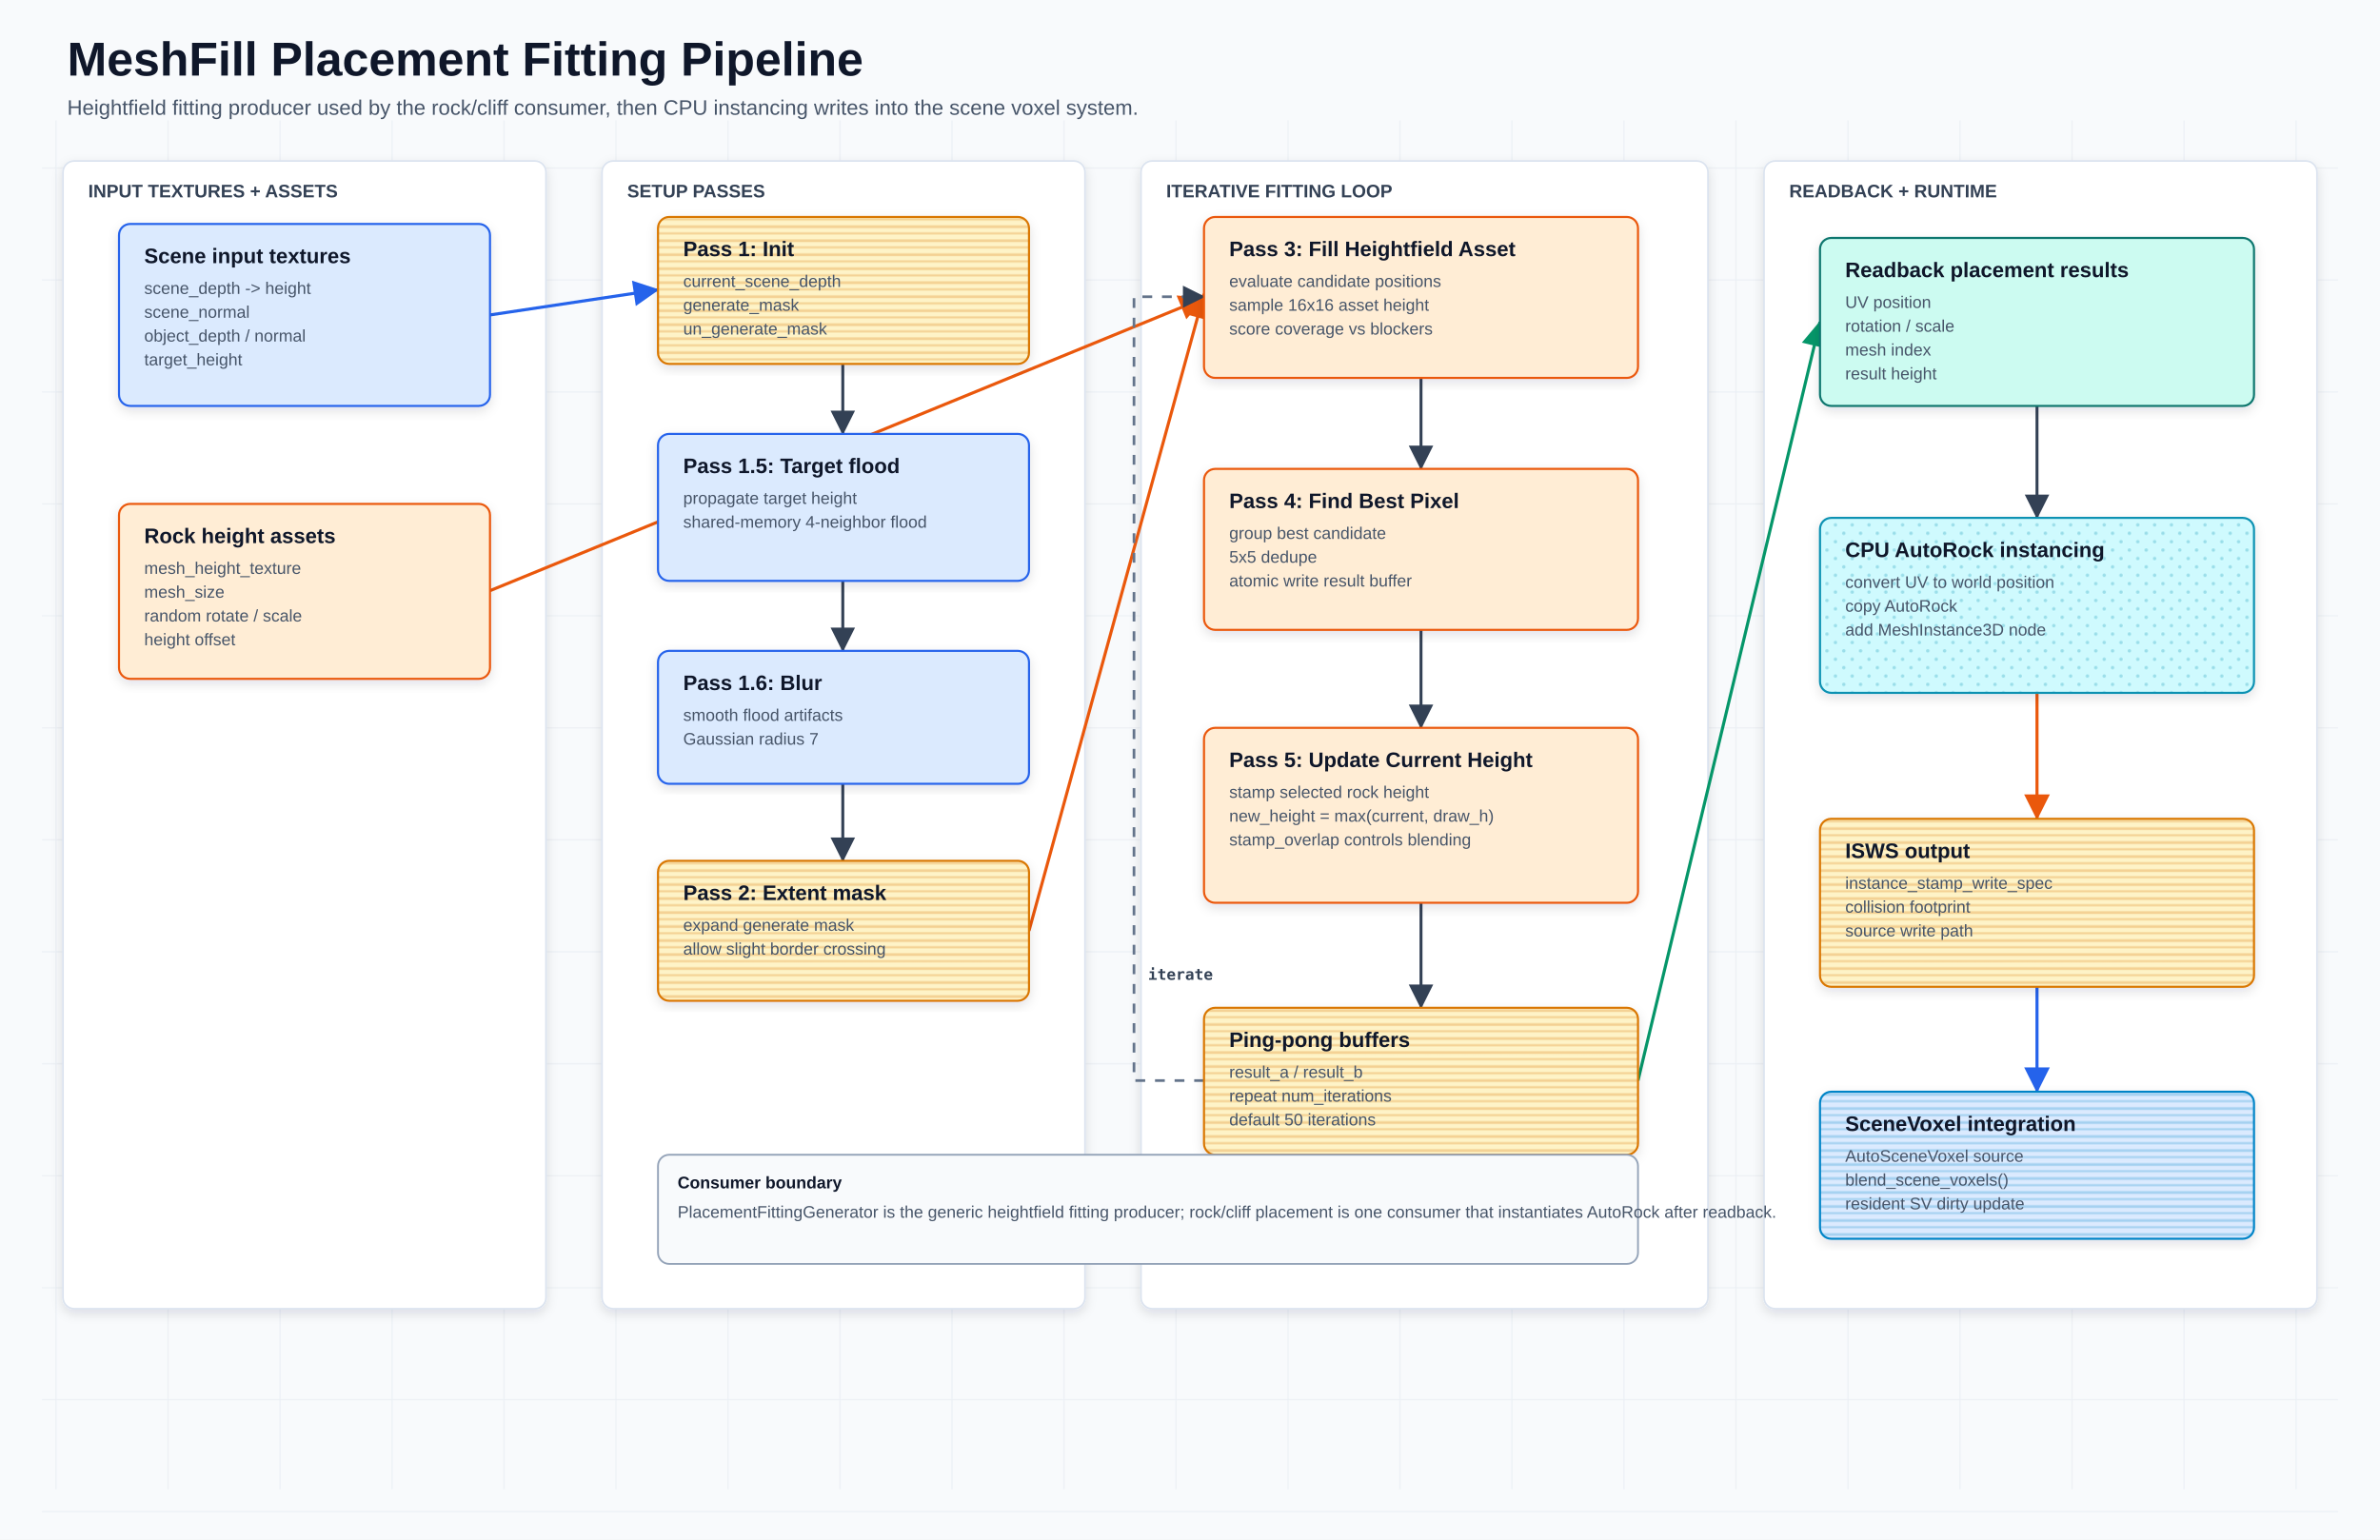
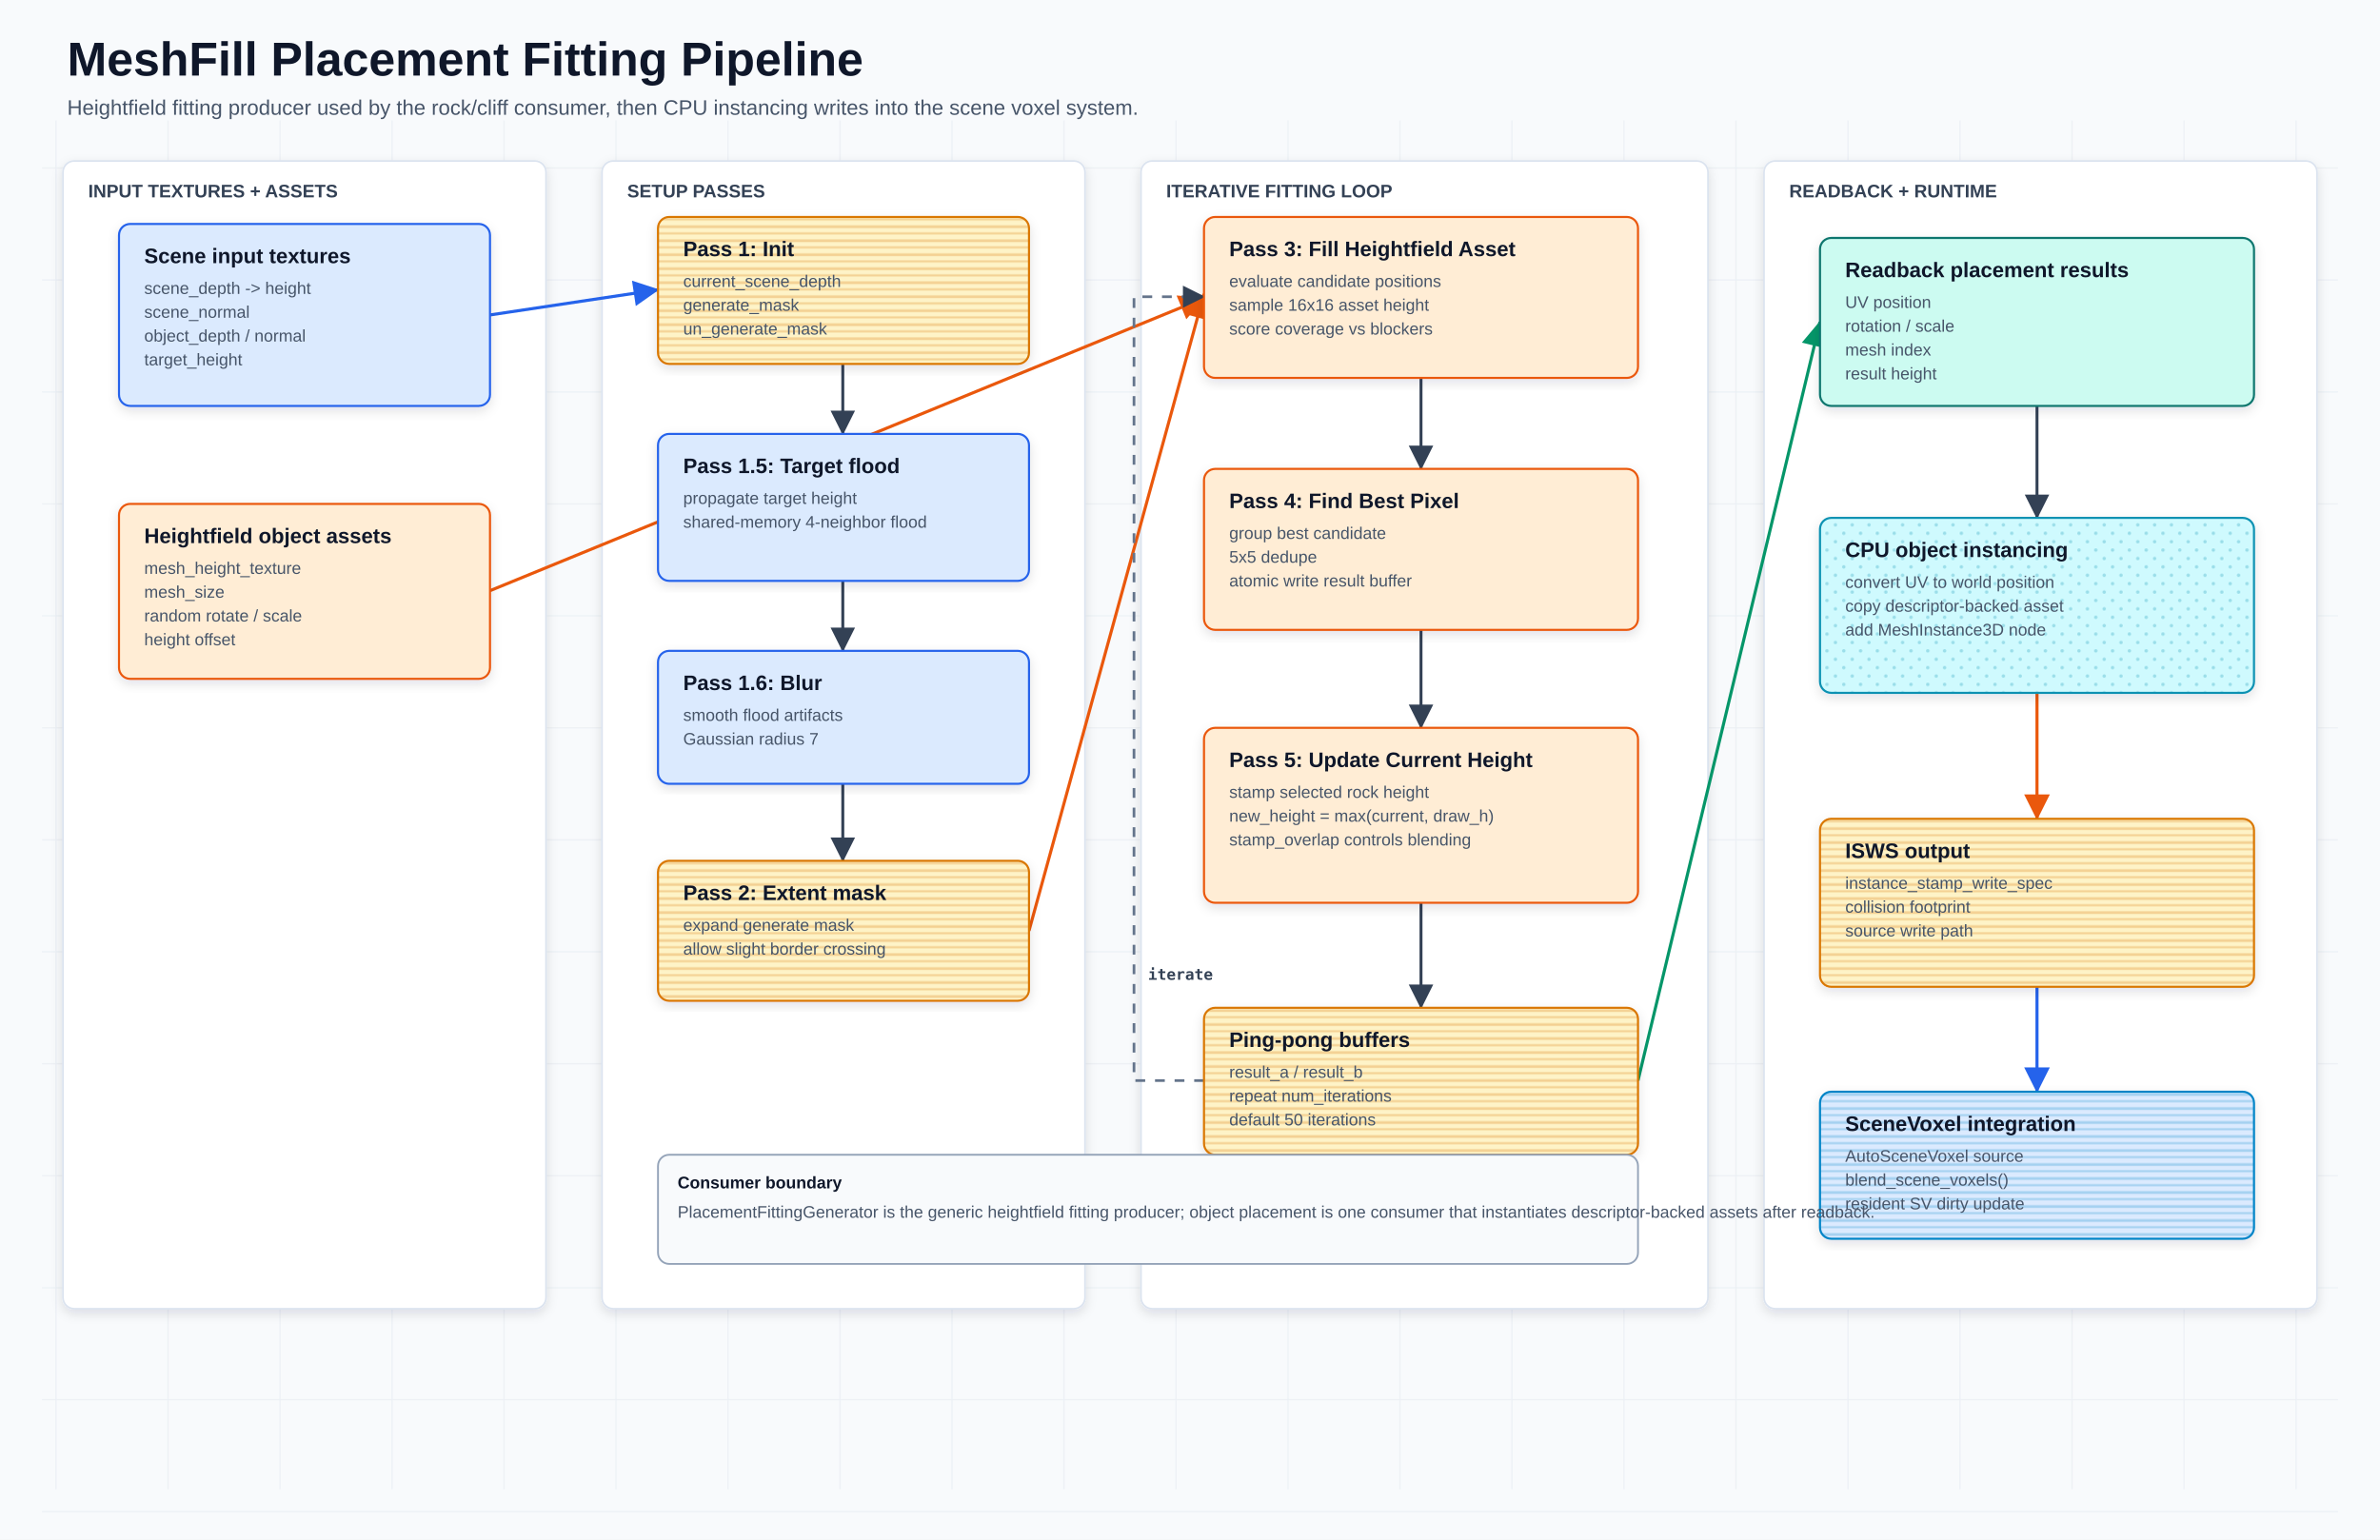
<svg xmlns="http://www.w3.org/2000/svg" width="1700" height="1100" viewBox="0 0 1700 1100" role="img" aria-labelledby="title desc">
  <defs>
    <marker id="arrow" viewBox="0 0 12 12" refX="10.5" refY="6" markerWidth="10" markerHeight="10" orient="auto">
      <path d="M1,1 L11,6 L1,11 Z" fill="#334155" />
    </marker>
    <marker id="arrow-blue" viewBox="0 0 12 12" refX="10.5" refY="6" markerWidth="10" markerHeight="10" orient="auto">
      <path d="M1,1 L11,6 L1,11 Z" fill="#2563eb" />
    </marker>
    <marker id="arrow-green" viewBox="0 0 12 12" refX="10.5" refY="6" markerWidth="10" markerHeight="10" orient="auto">
      <path d="M1,1 L11,6 L1,11 Z" fill="#059669" />
    </marker>
    <marker id="arrow-orange" viewBox="0 0 12 12" refX="10.5" refY="6" markerWidth="10" markerHeight="10" orient="auto">
      <path d="M1,1 L11,6 L1,11 Z" fill="#ea580c" />
    </marker>
    <filter id="shadow" x="-8%" y="-8%" width="116%" height="116%">
      <feDropShadow dx="0" dy="3" stdDeviation="4" flood-color="#0f172a" flood-opacity="0.12" />
    </filter>
    <pattern id="autoobject-dot-bg" patternUnits="userSpaceOnUse" width="12" height="12">
      <rect width="12" height="12" fill="#cffafe" />
      <circle cx="3" cy="3" r="1.25" fill="#0891b2" opacity="0.256" />
      <circle cx="9" cy="9" r="1.25" fill="#0891b2" opacity="0.256" />
    </pattern>
    <pattern id="descriptor-grid" patternUnits="userSpaceOnUse" width="9.333" height="9.333">
      <rect width="9.333" height="9.333" fill="#dcfce7" />
      <path d="M4.667 0H0V4.667" stroke="#16a34a" stroke-width="0.333" opacity="0.258" />
      <path d="M0 4.667L4.667 0" stroke="#16a34a" stroke-width="0.333" opacity="0.258" />
    </pattern>
    <pattern id="sv-stripe-blue" patternUnits="userSpaceOnUse" width="10" height="10">
      <rect width="10" height="10" fill="#dbeafe" />
      <rect y="1" width="10" height="2" fill="#0284c7" opacity="0.235" />
      <rect y="6" width="10" height="1.5" fill="#0284c7" opacity="0.235" />
    </pattern>
    <pattern id="sv-stripe-amber" patternUnits="userSpaceOnUse" width="10" height="10">
      <rect width="10" height="10" fill="#fef3c7" />
      <rect y="1" width="10" height="2" fill="#d97706" opacity="0.264" />
      <rect y="6" width="10" height="1.5" fill="#d97706" opacity="0.264" />
    </pattern>
    <pattern id="note-hatch" patternUnits="userSpaceOnUse" width="10" height="10" patternTransform="rotate(45)">
      <rect width="10" height="10" fill="#f1f5f9" />
      <rect x="0" y="0" width="10" height="2" fill="#64748b" opacity="0.362" />
    </pattern>
  </defs>
  <style>
    :root { color-scheme: light; }
    .bg { fill: #f8fafc; }
    .grid { stroke: #e2e8f0; stroke-width: 1; opacity: 0.7; }
    .title { fill: #0f172a; font: 700 34px "Segoe UI", "Microsoft YaHei", Arial, sans-serif; letter-spacing: 0; }
    .subtitle { fill: #475569; font: 500 15px "Segoe UI", "Microsoft YaHei", Arial, sans-serif; letter-spacing: 0; }
    .lane-title { fill: #334155; font: 700 13px "Segoe UI", "Microsoft YaHei", Arial, sans-serif; letter-spacing: 0; }
    .node-title { fill: #0f172a; font: 700 15px "Segoe UI", "Microsoft YaHei", Arial, sans-serif; letter-spacing: 0; }
    .small { fill: #475569; font: 500 12px "Segoe UI", "Microsoft YaHei", Arial, sans-serif; letter-spacing: 0; }
    .mono { fill: #334155; font: 600 11px Consolas, "Cascadia Mono", monospace; letter-spacing: 0; }
    .note-text { fill: #0f172a; font: 600 12px "Segoe UI", "Microsoft YaHei", Arial, sans-serif; letter-spacing: 0; }
    .lane { fill: #ffffff; stroke: #dbe3ef; stroke-width: 1.2; filter: url(#shadow); }
    .node { stroke-width: 1.5; filter: url(#shadow); }
    .edge { stroke: #334155; stroke-width: 2.1; fill: none; marker-end: url(#arrow); }
    .edge-blue { stroke: #2563eb; stroke-width: 2.2; fill: none; marker-end: url(#arrow-blue); }
    .edge-green { stroke: #059669; stroke-width: 2.2; fill: none; marker-end: url(#arrow-green); }
    .edge-orange { stroke: #ea580c; stroke-width: 2.2; fill: none; marker-end: url(#arrow-orange); }
    .edge-dash { stroke: #64748b; stroke-width: 1.9; fill: none; stroke-dasharray: 7 7; marker-end: url(#arrow); }
    .edge-warn { stroke: #dc2626; stroke-width: 2; fill: none; stroke-dasharray: 8 6; marker-end: url(#arrow); }
  </style>
  <rect class="bg" x="0" y="0" width="1700" height="1100" />
  <g opacity="0.65">
    <line class="grid" x1="40" y1="86" x2="40" y2="1064" />
    <line class="grid" x1="120" y1="86" x2="120" y2="1064" />
    <line class="grid" x1="200" y1="86" x2="200" y2="1064" />
    <line class="grid" x1="280" y1="86" x2="280" y2="1064" />
    <line class="grid" x1="360" y1="86" x2="360" y2="1064" />
    <line class="grid" x1="440" y1="86" x2="440" y2="1064" />
    <line class="grid" x1="520" y1="86" x2="520" y2="1064" />
    <line class="grid" x1="600" y1="86" x2="600" y2="1064" />
    <line class="grid" x1="680" y1="86" x2="680" y2="1064" />
    <line class="grid" x1="760" y1="86" x2="760" y2="1064" />
    <line class="grid" x1="840" y1="86" x2="840" y2="1064" />
    <line class="grid" x1="920" y1="86" x2="920" y2="1064" />
    <line class="grid" x1="1000" y1="86" x2="1000" y2="1064" />
    <line class="grid" x1="1080" y1="86" x2="1080" y2="1064" />
    <line class="grid" x1="1160" y1="86" x2="1160" y2="1064" />
    <line class="grid" x1="1240" y1="86" x2="1240" y2="1064" />
    <line class="grid" x1="1320" y1="86" x2="1320" y2="1064" />
    <line class="grid" x1="1400" y1="86" x2="1400" y2="1064" />
    <line class="grid" x1="1480" y1="86" x2="1480" y2="1064" />
    <line class="grid" x1="1560" y1="86" x2="1560" y2="1064" />
    <line class="grid" x1="1640" y1="86" x2="1640" y2="1064" />
    <line class="grid" x1="30" y1="120" x2="1670" y2="120" />
    <line class="grid" x1="30" y1="200" x2="1670" y2="200" />
    <line class="grid" x1="30" y1="280" x2="1670" y2="280" />
    <line class="grid" x1="30" y1="360" x2="1670" y2="360" />
    <line class="grid" x1="30" y1="440" x2="1670" y2="440" />
    <line class="grid" x1="30" y1="520" x2="1670" y2="520" />
    <line class="grid" x1="30" y1="600" x2="1670" y2="600" />
    <line class="grid" x1="30" y1="680" x2="1670" y2="680" />
    <line class="grid" x1="30" y1="760" x2="1670" y2="760" />
    <line class="grid" x1="30" y1="840" x2="1670" y2="840" />
    <line class="grid" x1="30" y1="920" x2="1670" y2="920" />
    <line class="grid" x1="30" y1="1000" x2="1670" y2="1000" />
    <line class="grid" x1="30" y1="1080" x2="1670" y2="1080" />
  </g>
  <text class="title" x="48" y="54">MeshFill Placement Fitting Pipeline</text>
  <text class="subtitle" x="48" y="82">Heightfield fitting producer used by the rock/cliff consumer, then CPU instancing writes into the scene voxel system.</text>
  <g>
    <rect class="lane" x="45" y="115" width="345" height="820" rx="8" />
    <text class="lane-title" x="63" y="141">INPUT TEXTURES + ASSETS</text>
    <rect class="lane" x="430" y="115" width="345" height="820" rx="8" />
    <text class="lane-title" x="448" y="141">SETUP PASSES</text>
    <rect class="lane" x="815" y="115" width="405" height="820" rx="8" />
    <text class="lane-title" x="833" y="141">ITERATIVE FITTING LOOP</text>
    <rect class="lane" x="1260" y="115" width="395" height="820" rx="8" />
    <text class="lane-title" x="1278" y="141">READBACK + RUNTIME</text>
  </g>
  <g>
    <path class="edge-blue" d="M 350 225 L 470 207" />
    <path class="edge-orange" d="M 350 422 L 860 213" />
    <path class="edge" d="M 602 260 L 602 310" />
    <path class="edge" d="M 602 415 L 602 465" />
    <path class="edge" d="M 602 560 L 602 615" />
    <path class="edge-orange" d="M 735 665 L 860 210" />
    <path class="edge" d="M 1015 270 L 1015 335" />
    <path class="edge" d="M 1015 450 L 1015 520" />
    <path class="edge" d="M 1015 645 L 1015 720" />
    <path class="edge-dash" d="M 860 772 L 810 772 L 810 212 L 860 212" />
    <text class="mono" x="820" y="700">iterate</text>
    <path class="edge-green" d="M 1170 772 L 1300 230" />
    <path class="edge" d="M 1455 290 L 1455 370" />
    <path class="edge-orange" d="M 1455 495 L 1455 585" />
    <path class="edge-blue" d="M 1455 705 L 1455 780" />
  </g>
  <g>
    <g id="scene-input-textures">
      <rect class="node" x="85" y="160" width="265" height="130" rx="8" fill="#dbeafe" stroke="#2563eb" />
      <text class="node-title" x="103" y="188">Scene input textures</text>
      <text class="small">
        <tspan x="103" y="210">scene_depth -&gt; height</tspan>
        <tspan x="103" y="227">scene_normal</tspan>
        <tspan x="103" y="244">object_depth / normal</tspan>
        <tspan x="103" y="261">target_height</tspan>
      </text>
    </g>
-     <g id="rock-height-assets">
+     <g id="heightfield-object-assets">
      <rect class="node" x="85" y="360" width="265" height="125" rx="8" fill="#ffedd5" stroke="#ea580c" />
-       <text class="node-title" x="103" y="388">Rock height assets</text>
+       <text class="node-title" x="103" y="388">Heightfield object assets</text>
      <text class="small">
        <tspan x="103" y="410">mesh_height_texture</tspan>
        <tspan x="103" y="427">mesh_size</tspan>
        <tspan x="103" y="444">random rotate / scale</tspan>
        <tspan x="103" y="461">height offset</tspan>
      </text>
    </g>
    <g id="pass-1:-init">
      <rect class="node" x="470" y="155" width="265" height="105" rx="8" fill="url(#sv-stripe-amber)" stroke="#d97706" />
      <text class="node-title" x="488" y="183">Pass 1: Init</text>
      <text class="small">
        <tspan x="488" y="205">current_scene_depth</tspan>
        <tspan x="488" y="222">generate_mask</tspan>
        <tspan x="488" y="239">un_generate_mask</tspan>
      </text>
    </g>
    <g id="pass-1.5:-target-flood">
      <rect class="node" x="470" y="310" width="265" height="105" rx="8" fill="#dbeafe" stroke="#2563eb" />
      <text class="node-title" x="488" y="338">Pass 1.5: Target flood</text>
      <text class="small">
        <tspan x="488" y="360">propagate target height</tspan>
        <tspan x="488" y="377">shared-memory 4-neighbor flood</tspan>
      </text>
    </g>
    <g id="pass-1.6:-blur">
      <rect class="node" x="470" y="465" width="265" height="95" rx="8" fill="#dbeafe" stroke="#2563eb" />
      <text class="node-title" x="488" y="493">Pass 1.6: Blur</text>
      <text class="small">
        <tspan x="488" y="515">smooth flood artifacts</tspan>
        <tspan x="488" y="532">Gaussian radius 7</tspan>
      </text>
    </g>
    <g id="pass-2:-extent-mask">
      <rect class="node" x="470" y="615" width="265" height="100" rx="8" fill="url(#sv-stripe-amber)" stroke="#d97706" />
      <text class="node-title" x="488" y="643">Pass 2: Extent mask</text>
      <text class="small">
        <tspan x="488" y="665">expand generate mask</tspan>
        <tspan x="488" y="682">allow slight border crossing</tspan>
      </text>
    </g>
    <g id="pass-3:-fill-heightfield-asset">
      <rect class="node" x="860" y="155" width="310" height="115" rx="8" fill="#ffedd5" stroke="#ea580c" />
      <text class="node-title" x="878" y="183">Pass 3: Fill Heightfield Asset</text>
      <text class="small">
        <tspan x="878" y="205">evaluate candidate positions</tspan>
        <tspan x="878" y="222">sample 16x16 asset height</tspan>
        <tspan x="878" y="239">score coverage vs blockers</tspan>
      </text>
    </g>
    <g id="pass-4:-find-best-pixel">
      <rect class="node" x="860" y="335" width="310" height="115" rx="8" fill="#ffedd5" stroke="#ea580c" />
      <text class="node-title" x="878" y="363">Pass 4: Find Best Pixel</text>
      <text class="small">
        <tspan x="878" y="385">group best candidate</tspan>
        <tspan x="878" y="402">5x5 dedupe</tspan>
        <tspan x="878" y="419">atomic write result buffer</tspan>
      </text>
    </g>
    <g id="pass-5:-update-current-height">
      <rect class="node" x="860" y="520" width="310" height="125" rx="8" fill="#ffedd5" stroke="#ea580c" />
      <text class="node-title" x="878" y="548">Pass 5: Update Current Height</text>
      <text class="small">
        <tspan x="878" y="570">stamp selected rock height</tspan>
        <tspan x="878" y="587">new_height = max(current, draw_h)</tspan>
        <tspan x="878" y="604">stamp_overlap controls blending</tspan>
      </text>
    </g>
    <g id="ping-pong-buffers">
      <rect class="node" x="860" y="720" width="310" height="105" rx="8" fill="url(#sv-stripe-amber)" stroke="#d97706" />
      <text class="node-title" x="878" y="748">Ping-pong buffers</text>
      <text class="small">
        <tspan x="878" y="770">result_a / result_b</tspan>
        <tspan x="878" y="787">repeat num_iterations</tspan>
        <tspan x="878" y="804">default 50 iterations</tspan>
      </text>
    </g>
    <g id="readback-placement-results">
      <rect class="node" x="1300" y="170" width="310" height="120" rx="8" fill="#ccfbf1" stroke="#0f766e" />
      <text class="node-title" x="1318" y="198">Readback placement results</text>
      <text class="small">
        <tspan x="1318" y="220">UV position</tspan>
        <tspan x="1318" y="237">rotation / scale</tspan>
        <tspan x="1318" y="254">mesh index</tspan>
        <tspan x="1318" y="271">result height</tspan>
      </text>
    </g>
-     <g id="cpu-autorock-instancing">
+     <g id="cpu-object-instancing">
      <rect class="node" x="1300" y="370" width="310" height="125" rx="8" fill="url(#autoobject-dot-bg)" stroke="#0891b2" />
-       <text class="node-title" x="1318" y="398">CPU AutoRock instancing</text>
+       <text class="node-title" x="1318" y="398">CPU object instancing</text>
      <text class="small">
        <tspan x="1318" y="420">convert UV to world position</tspan>
-         <tspan x="1318" y="437">copy AutoRock</tspan>
+         <tspan x="1318" y="437">copy descriptor-backed asset</tspan>
        <tspan x="1318" y="454">add MeshInstance3D node</tspan>
      </text>
    </g>
    <g id="instance_stamp_write_spec-output">
      <rect class="node" x="1300" y="585" width="310" height="120" rx="8" fill="url(#sv-stripe-amber)" stroke="#d97706" />
      <text class="node-title" x="1318" y="613">ISWS output</text>
      <text class="small">
        <tspan x="1318" y="635">instance_stamp_write_spec</tspan>
        <tspan x="1318" y="652">collision footprint</tspan>
        <tspan x="1318" y="669">source write path</tspan>
      </text>
    </g>
    <g id="scenevoxel-integration">
      <rect class="node" x="1300" y="780" width="310" height="105" rx="8" fill="url(#sv-stripe-blue)" stroke="#0284c7" />
      <text class="node-title" x="1318" y="808">SceneVoxel integration</text>
      <text class="small">
        <tspan x="1318" y="830">AutoSceneVoxel source</tspan>
        <tspan x="1318" y="847">blend_scene_voxels()</tspan>
        <tspan x="1318" y="864">resident SV dirty update</tspan>
      </text>
    </g>
  </g>
  <g>
    <g>
      <rect x="470" y="825" width="700" height="78" rx="8" fill="#f8fafc" stroke="#94a3b8" stroke-width="1.3" />
      <text class="note-text" x="484" y="849">Consumer boundary</text>
      <text class="small">
-         <tspan x="484" y="870">PlacementFittingGenerator is the generic heightfield fitting producer; rock/cliff placement is one consumer that instantiates AutoRock after readback.</tspan>
+         <tspan x="484" y="870">PlacementFittingGenerator is the generic heightfield fitting producer; object placement is one consumer that instantiates descriptor-backed assets after readback.</tspan>
      </text>
    </g>
  </g>
</svg>
